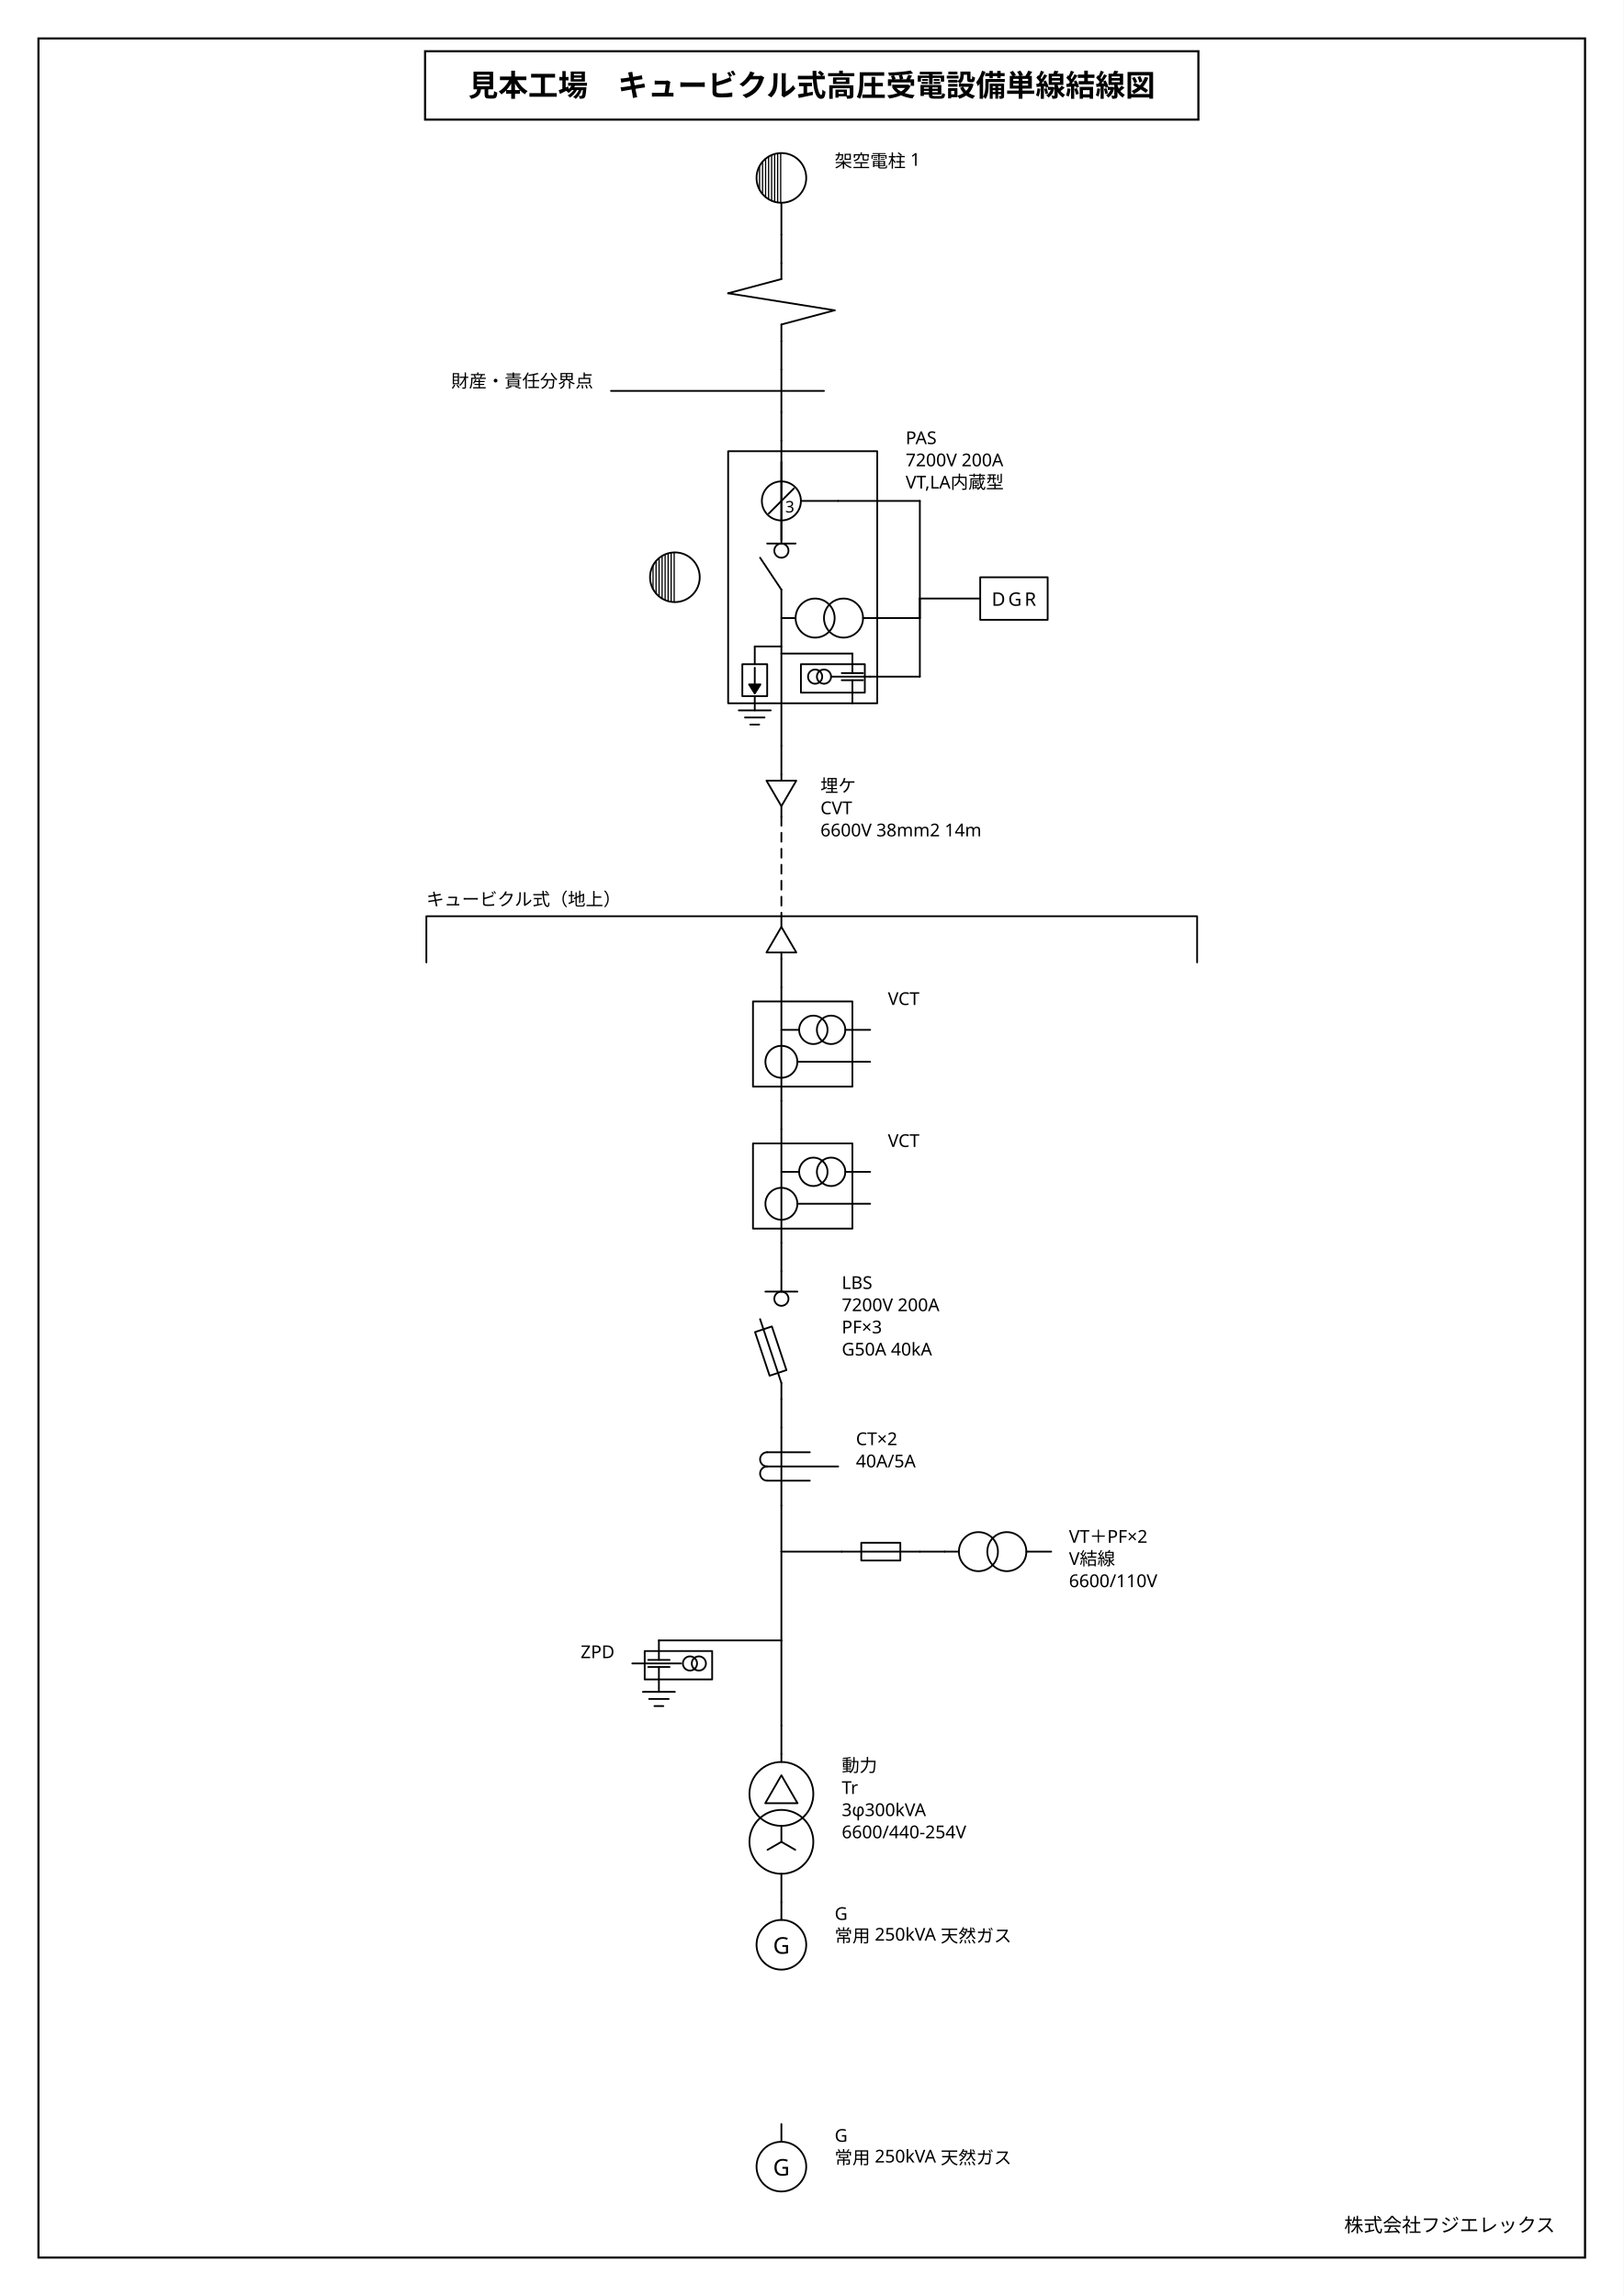
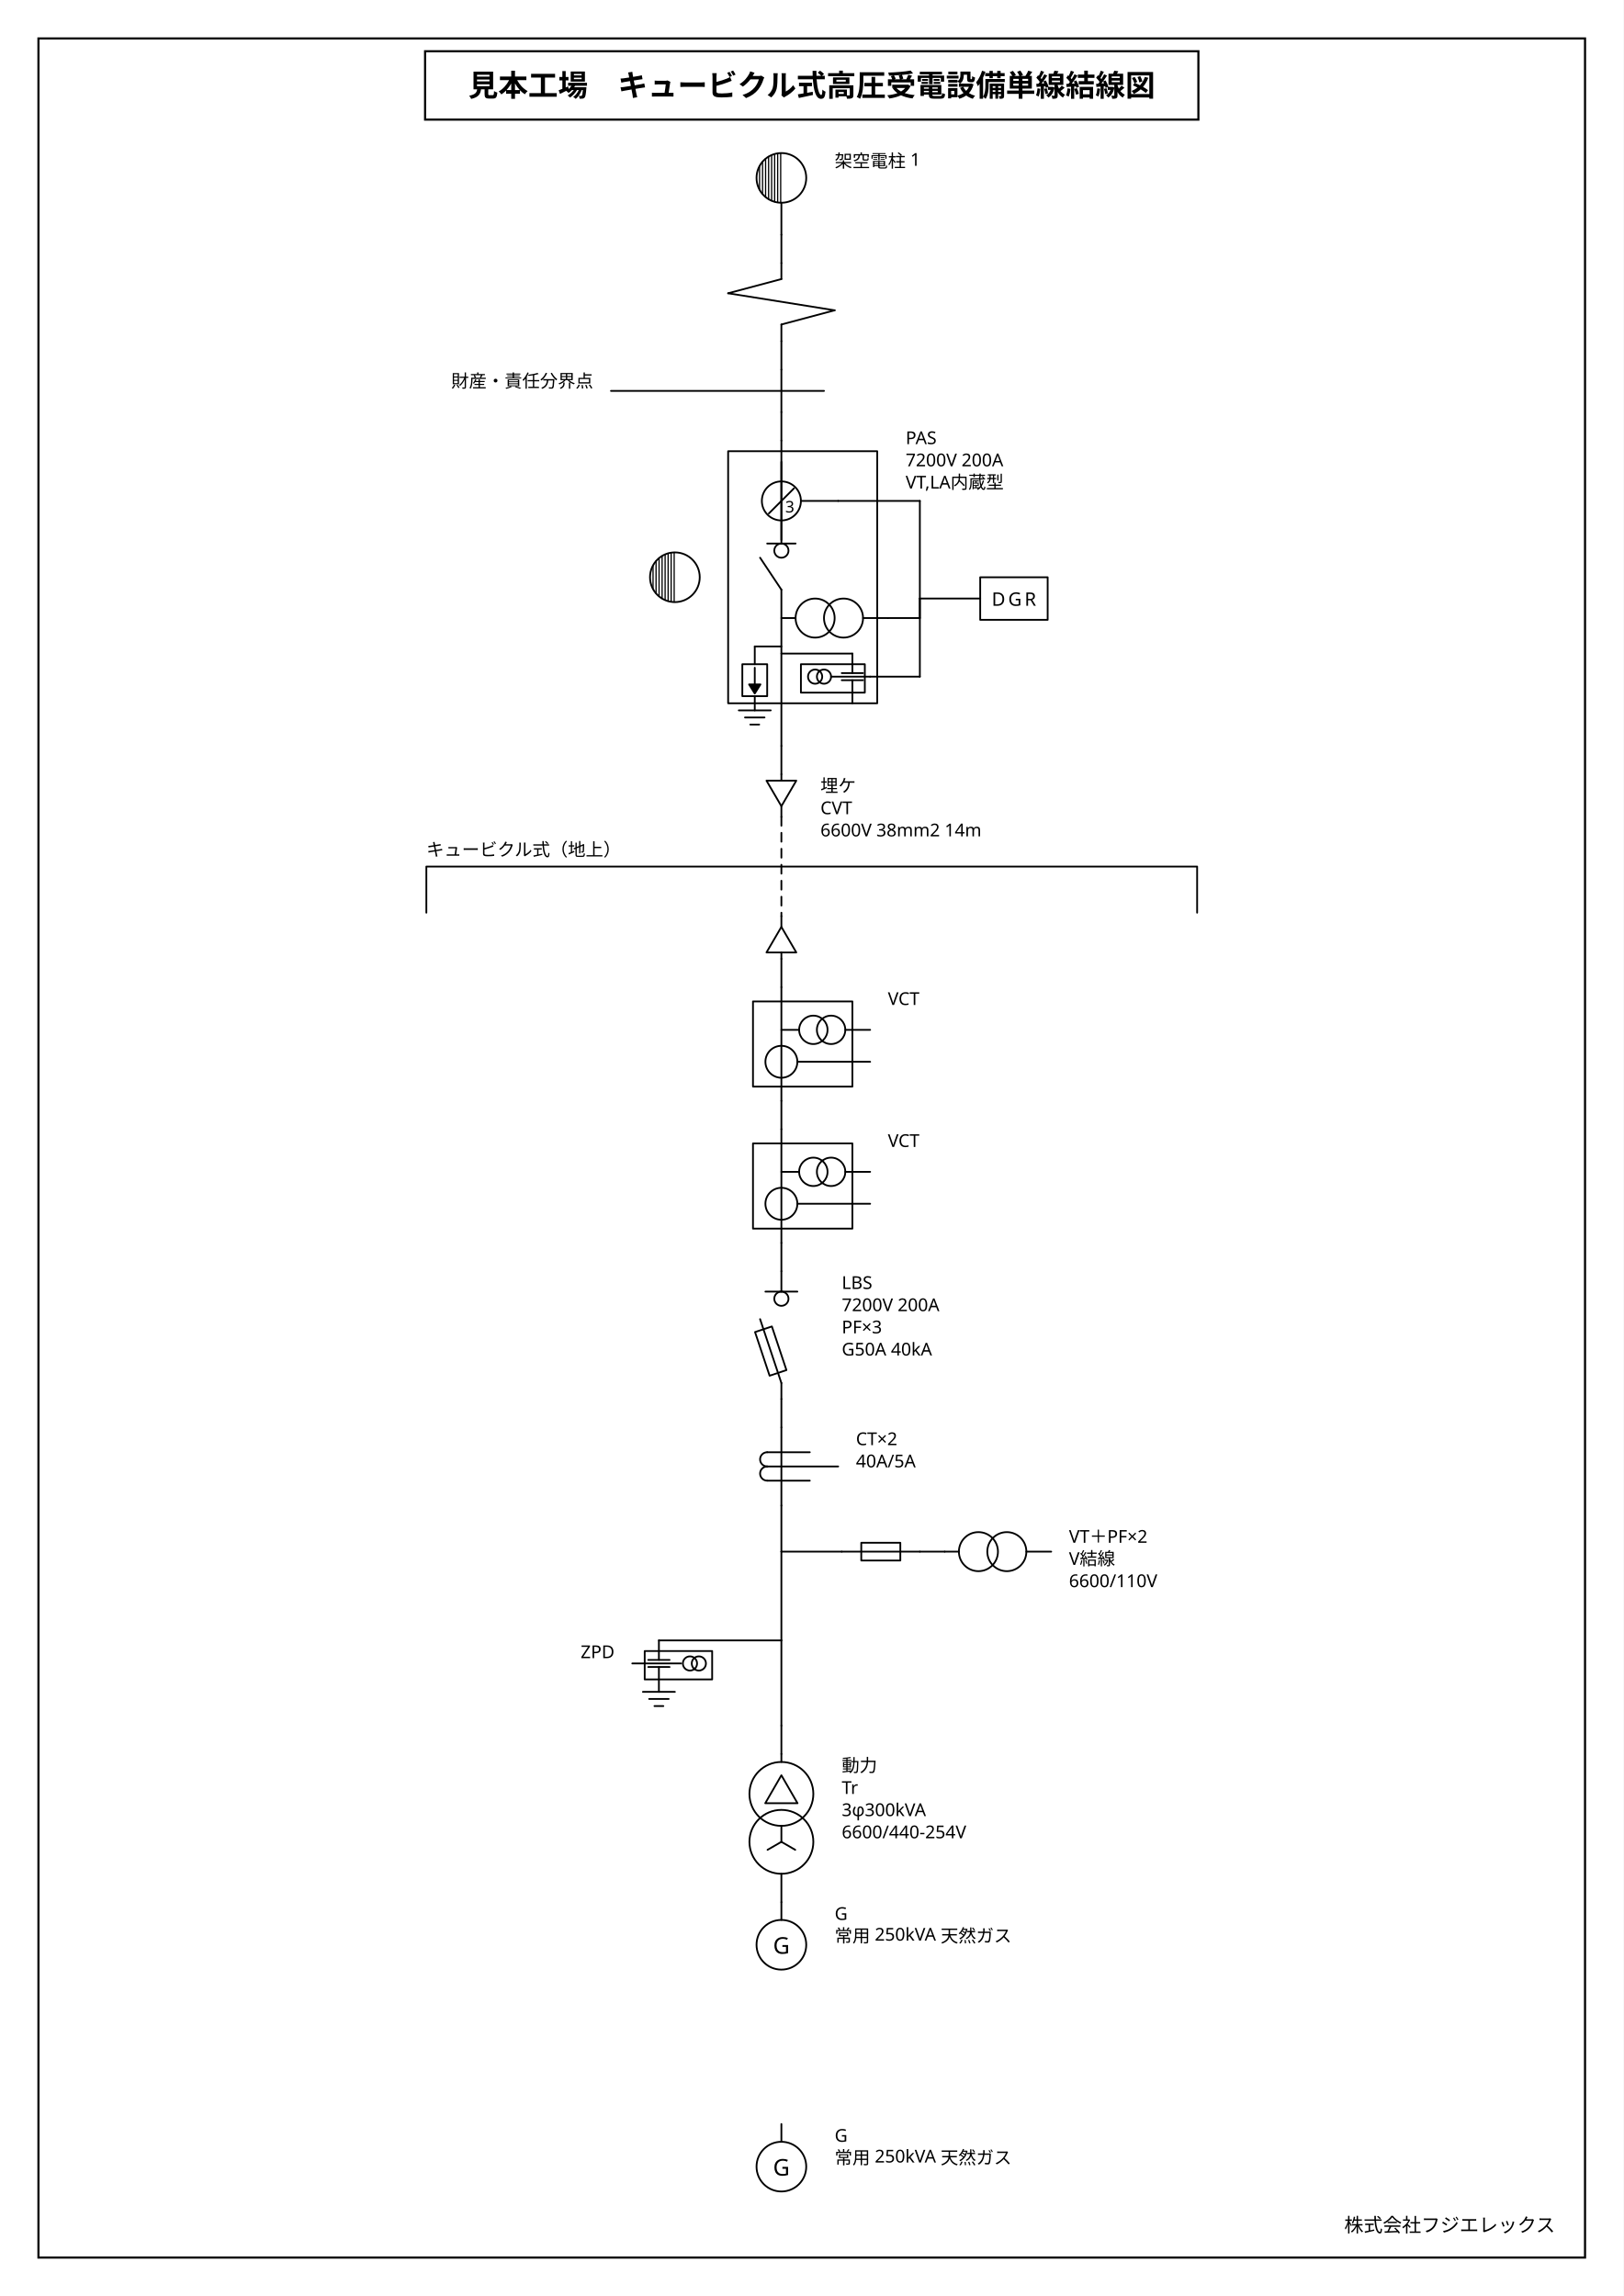
<svg xmlns="http://www.w3.org/2000/svg" viewBox="0 0 760 1075" width="760" height="1075">
  <rect x="0" y="0" width="760" height="1075" fill="#fff" />
  <g stroke="#000" fill="none">
    <rect x="18" y="18" width="724" height="1039" stroke-width="1" />
    <rect x="199" y="24" width="362" height="32" stroke-width="1" />
  </g>
  <text x="380" y="45" font-size="14" font-weight="700" text-anchor="middle" font-family="IPAGothic, 'IPAゴシック', 'Noto Sans JP', 'Hiragino Kaku Gothic ProN', 'Yu Gothic', sans-serif" fill="#000">見本工場　キュービクル式高圧受電設備単線結線図</text>
  <text x="728" y="1045" font-size="9" text-anchor="end" font-family="IPAGothic, 'IPAゴシック', 'Noto Sans JP', 'Hiragino Kaku Gothic ProN', 'Yu Gothic', sans-serif" fill="#000">株式会社フジエレックス</text>
  <g transform="translate(365.79 70) scale(0.831)">
    <g stroke="#000" fill="none" stroke-linecap="round" stroke-linejoin="round" color="#000">
-       <path d="M -200 432 L 234.2 432 M -200 432 L -200 458 M 234.2 432 L 234.2 458" fill="none" stroke-width="1" />
-       <text x="-200" y="426" font-size="10" font-family="IPAGothic, 'IPAゴシック', 'Noto Sans JP', 'Hiragino Kaku Gothic ProN', 'Yu Gothic', sans-serif" fill="currentColor" stroke="none">キュービクル式（地上）</text>
+       <path d="M -200 404 L 234.2 404 M -200 404 L -200 430 M 234.2 404 L 234.2 430" fill="none" stroke-width="1" />
+       <text x="-200" y="398" font-size="10" font-family="IPAGothic, 'IPAゴシック', 'Noto Sans JP', 'Hiragino Kaku Gothic ProN', 'Yu Gothic', sans-serif" fill="currentColor" stroke="none">キュービクル式（地上）</text>
      <line x1="0" y1="48" x2="0" y2="64" stroke-width="1" />
      <line x1="0" y1="108" x2="0" y2="124" stroke-width="1" />
      <line x1="0" y1="148" x2="0" y2="164" stroke-width="1" />
      <line x1="0" y1="280" x2="-15" y2="280" stroke-width="1" />
      <line x1="0" y1="284" x2="40" y2="284" stroke-width="1" />
      <line x1="32" y1="198" x2="78" y2="198" stroke-width="1" />
      <line x1="78" y1="198" x2="78" y2="253" stroke-width="1" />
      <line x1="60" y1="264" x2="78" y2="264" stroke-width="1" />
      <line x1="78" y1="264" x2="78" y2="253" stroke-width="1" />
      <line x1="50" y1="297" x2="78" y2="297" stroke-width="1" />
      <line x1="78" y1="297" x2="78" y2="253" stroke-width="1" />
      <line x1="78" y1="253" x2="112" y2="253" stroke-width="1" />
      <line x1="0" y1="336" x2="0" y2="352" stroke-width="1" />
      <line x1="0" y1="376" x2="0" y2="432" stroke-width="1" stroke-dasharray="5 4" />
      <line x1="0" y1="456" x2="0" y2="472" stroke-width="1" />
      <line x1="0" y1="536" x2="0" y2="552" stroke-width="1" />
      <line x1="0" y1="616" x2="0" y2="632" stroke-width="1" />
      <line x1="0" y1="704" x2="0" y2="720" stroke-width="1" />
      <line x1="0" y1="764" x2="0" y2="790" stroke-width="1" />
      <line x1="0" y1="790" x2="34" y2="790" stroke-width="1" />
      <line x1="78" y1="790" x2="92" y2="790" stroke-width="1" />
      <line x1="0" y1="790" x2="0" y2="840" stroke-width="1" />
      <line x1="0" y1="840" x2="-69" y2="840" stroke-width="1" />
      <line x1="0" y1="840" x2="0" y2="888" stroke-width="1" />
      <line x1="0" y1="888" x2="0" y2="904" stroke-width="1" />
      <line x1="0" y1="971.5" x2="0" y2="987.5" stroke-width="1" />
      <g transform="translate(-16 0)">
        <circle cx="16" cy="16" r="14" fill="none" stroke-width="1" />
        <line x1="3.7" y1="9.313" x2="3.7" y2="22.687" stroke-width="0.7" />
        <line x1="5.4" y1="6.855" x2="5.4" y2="25.145" stroke-width="0.7" />
        <line x1="7.1" y1="5.193" x2="7.1" y2="26.807" stroke-width="0.7" />
        <line x1="8.8" y1="3.993" x2="8.8" y2="28.007" stroke-width="0.7" />
        <line x1="10.5" y1="3.126" x2="10.5" y2="28.874" stroke-width="0.7" />
        <line x1="12.2" y1="2.526" x2="12.2" y2="29.474" stroke-width="0.7" />
        <line x1="13.9" y1="2.158" x2="13.9" y2="29.842" stroke-width="0.7" />
        <line x1="15.6" y1="2.006" x2="15.6" y2="29.994" stroke-width="0.7" />
        <line x1="16" y1="30" x2="16" y2="48" stroke-width="1" />
      </g>
      <text x="30" y="10" font-size="10" text-anchor="start" font-family="IPAGothic, 'IPAゴシック', 'Noto Sans JP', 'Hiragino Kaku Gothic ProN', 'Yu Gothic', sans-serif" fill="currentColor" stroke="none">
        <tspan x="30" dy="0">架空電柱 1</tspan>
      </text>
      <g transform="translate(-30 64)">
        <line x1="30" y1="0" x2="30" y2="9" stroke-width="1" />
        <line x1="30" y1="9" x2="0" y2="17" stroke-width="1" />
        <line x1="0" y1="17" x2="60" y2="26.6" stroke-width="1" />
        <line x1="60" y1="26.6" x2="30" y2="34.6" stroke-width="1" />
        <line x1="30" y1="34.6" x2="30" y2="44" stroke-width="1" />
      </g>
      <g transform="translate(-96 124)">
        <line x1="96" y1="0" x2="96" y2="24" stroke-width="1" />
        <line x1="0" y1="12" x2="120" y2="12" stroke-width="1" />
      </g>
      <text x="-106" y="134" font-size="10" text-anchor="end" font-family="IPAGothic, 'IPAゴシック', 'Noto Sans JP', 'Hiragino Kaku Gothic ProN', 'Yu Gothic', sans-serif" fill="currentColor" stroke="none">
        <tspan x="-106" dy="0">財産・責任分界点</tspan>
      </text>
      <g transform="translate(-36 164)">
        <line x1="36" y1="0" x2="36" y2="6" stroke-width="1" />
        <rect x="6" y="6" width="84" height="142" fill="none" stroke-width="1" />
        <line x1="36" y1="6" x2="36" y2="58" stroke-width="1" />
        <line x1="28" y1="58" x2="44" y2="58" stroke-width="1" />
        <circle cx="36" cy="62" r="4" fill="none" stroke-width="1" />
        <line x1="36" y1="84" x2="24" y2="66" stroke-width="1" />
        <line x1="36" y1="84" x2="36" y2="172" stroke-width="1" />
      </g>
      <text x="70" y="166" font-size="10" text-anchor="start" font-family="IPAGothic, 'IPAゴシック', 'Noto Sans JP', 'Hiragino Kaku Gothic ProN', 'Yu Gothic', sans-serif" fill="currentColor" stroke="none">
        <tspan x="70" dy="0">PAS</tspan>
        <tspan x="70" dy="12.5">7200V 200A</tspan>
        <tspan x="70" dy="12.5">VT,LA内蔵型</tspan>
      </text>
      <g transform="translate(-76 225)">
        <circle cx="16" cy="16" r="14" fill="none" stroke-width="1" />
        <line x1="3.7" y1="9.313" x2="3.7" y2="22.687" stroke-width="0.7" />
        <line x1="5.4" y1="6.855" x2="5.4" y2="25.145" stroke-width="0.7" />
        <line x1="7.1" y1="5.193" x2="7.1" y2="26.807" stroke-width="0.7" />
        <line x1="8.8" y1="3.993" x2="8.8" y2="28.007" stroke-width="0.7" />
        <line x1="10.5" y1="3.126" x2="10.5" y2="28.874" stroke-width="0.7" />
        <line x1="12.2" y1="2.526" x2="12.2" y2="29.474" stroke-width="0.7" />
        <line x1="13.9" y1="2.158" x2="13.9" y2="29.842" stroke-width="0.7" />
        <line x1="15.6" y1="2.006" x2="15.6" y2="29.994" stroke-width="0.7" />
      </g>
      <g transform="translate(-20 176)">
        <line x1="20" y1="0" x2="20" y2="44" stroke-width="1" />
        <circle cx="20" cy="22" r="11" fill="none" stroke-width="1" />
        <line x1="12.929" y1="29.071" x2="27.071" y2="14.929" stroke-width="1" />
        <text x="24.75" y="25" font-size="9" text-anchor="middle" dominant-baseline="central" font-family="IPAGothic, 'IPAゴシック', 'Noto Sans JP', 'Hiragino Kaku Gothic ProN', 'Yu Gothic', sans-serif" fill="currentColor" stroke="none">3</text>
        <line x1="31" y1="22" x2="52" y2="22" stroke-width="1" />
      </g>
      <g transform="translate(0 249)">
        <line x1="0" y1="15" x2="8" y2="15" stroke-width="1" />
        <circle cx="19" cy="15" r="11" fill="none" stroke-width="1" />
        <circle cx="35" cy="15" r="11" fill="none" stroke-width="1" />
        <line x1="46" y1="15" x2="60" y2="15" stroke-width="1" />
      </g>
      <g transform="translate(-35 280)">
        <line x1="20" y1="0" x2="20" y2="10" stroke-width="1" />
        <rect x="13" y="10" width="14" height="18" fill="none" stroke-width="1" />
        <line x1="20" y1="12" x2="20" y2="23" stroke-width="1" />
        <polygon points="16.8,21.38 20,26.5 23.2,21.38" fill="currentColor" stroke-width="1" />
        <line x1="20" y1="28" x2="20" y2="36" stroke-width="1" />
        <line x1="11" y1="36" x2="29" y2="36" stroke-width="1" />
        <line x1="14.5" y1="40" x2="25.5" y2="40" stroke-width="1" />
        <line x1="17.5" y1="44" x2="22.5" y2="44" stroke-width="1" />
      </g>
      <g transform="translate(10 284)">
        <line x1="30" y1="0" x2="30" y2="11" stroke-width="1" />
        <rect x="1" y="6" width="36" height="16" fill="none" stroke-width="1" />
        <line x1="24" y1="11" x2="36" y2="11" stroke-width="1" />
        <line x1="24" y1="15" x2="36" y2="15" stroke-width="1" />
        <line x1="30" y1="15" x2="30" y2="28" stroke-width="1" />
        <line x1="18" y1="13" x2="40" y2="13" stroke-width="1" />
        <circle cx="9" cy="13" r="4" fill="none" stroke-width="1" />
        <circle cx="14" cy="13" r="4" fill="none" stroke-width="1" />
      </g>
      <g transform="translate(112 241)">
        <rect x="0" y="0" width="38" height="24" fill="none" stroke-width="1" />
        <text x="19" y="12" font-size="10.5" text-anchor="middle" dominant-baseline="central" font-family="IPAGothic, 'IPAゴシック', 'Noto Sans JP', 'Hiragino Kaku Gothic ProN', 'Yu Gothic', sans-serif" letter-spacing="1.6" fill="currentColor" stroke="none">DGR</text>
      </g>
      <g transform="translate(-12 352)">
        <line x1="12" y1="0" x2="12" y2="3.6" stroke-width="1" />
        <polygon points="3.6,3.6 20.4,3.6 12,18" fill="none" stroke-width="1" />
        <line x1="12" y1="18" x2="12" y2="24" stroke-width="1" />
      </g>
      <text x="22" y="362" font-size="10" text-anchor="start" font-family="IPAGothic, 'IPAゴシック', 'Noto Sans JP', 'Hiragino Kaku Gothic ProN', 'Yu Gothic', sans-serif" fill="currentColor" stroke="none">
        <tspan x="22" dy="0">埋ケ</tspan>
        <tspan x="22" dy="12.5">CVT</tspan>
        <tspan x="22" dy="12.5">6600V 38mm2 14m</tspan>
      </text>
      <g transform="translate(-12 432) rotate(180 12 12)">
        <line x1="12" y1="0" x2="12" y2="3.6" stroke-width="1" />
        <polygon points="3.6,3.6 20.4,3.6 12,18" fill="none" stroke-width="1" />
        <line x1="12" y1="18" x2="12" y2="24" stroke-width="1" />
      </g>
      <g transform="translate(-22 472)">
        <line x1="22" y1="0" x2="22" y2="64" stroke-width="1" />
        <rect x="6" y="8" width="56" height="48" fill="none" stroke-width="1" />
        <line x1="22" y1="24" x2="32" y2="24" stroke-width="1" />
        <circle cx="40" cy="24" r="8" fill="none" stroke-width="1" />
        <circle cx="50" cy="24" r="8" fill="none" stroke-width="1" />
        <line x1="58" y1="24" x2="72" y2="24" stroke-width="1" />
        <circle cx="22" cy="42" r="9" fill="none" stroke-width="1" />
        <line x1="31" y1="42" x2="72" y2="42" stroke-width="1" />
      </g>
      <text x="60" y="482" font-size="10" text-anchor="start" font-family="IPAGothic, 'IPAゴシック', 'Noto Sans JP', 'Hiragino Kaku Gothic ProN', 'Yu Gothic', sans-serif" fill="currentColor" stroke="none">
        <tspan x="60" dy="0">VCT</tspan>
      </text>
      <g transform="translate(-22 552)">
        <line x1="22" y1="0" x2="22" y2="64" stroke-width="1" />
        <rect x="6" y="8" width="56" height="48" fill="none" stroke-width="1" />
        <line x1="22" y1="24" x2="32" y2="24" stroke-width="1" />
        <circle cx="40" cy="24" r="8" fill="none" stroke-width="1" />
        <circle cx="50" cy="24" r="8" fill="none" stroke-width="1" />
        <line x1="58" y1="24" x2="72" y2="24" stroke-width="1" />
        <circle cx="22" cy="42" r="9" fill="none" stroke-width="1" />
        <line x1="31" y1="42" x2="72" y2="42" stroke-width="1" />
      </g>
      <text x="60" y="562" font-size="10" text-anchor="start" font-family="IPAGothic, 'IPAゴシック', 'Noto Sans JP', 'Hiragino Kaku Gothic ProN', 'Yu Gothic', sans-serif" fill="currentColor" stroke="none">
        <tspan x="60" dy="0">VCT</tspan>
      </text>
      <g transform="translate(-24 632)">
        <line x1="24" y1="0" x2="24" y2="11.5" stroke-width="1" />
        <line x1="15" y1="11.5" x2="33" y2="11.5" stroke-width="1" />
        <circle cx="24" cy="15.5" r="4" fill="none" stroke-width="1" />
        <line x1="24" y1="63" x2="12" y2="27" stroke-width="1" />
        <polygon points="26.843,55.719 18.643,31.119 9.157,34.281 17.357,58.881" fill="none" stroke-width="1" />
        <line x1="24" y1="63" x2="24" y2="72" stroke-width="1" />
      </g>
      <text x="34" y="642" font-size="10" text-anchor="start" font-family="IPAGothic, 'IPAゴシック', 'Noto Sans JP', 'Hiragino Kaku Gothic ProN', 'Yu Gothic', sans-serif" fill="currentColor" stroke="none">
        <tspan x="34" dy="0">LBS</tspan>
        <tspan x="34" dy="12.5">7200V 200A</tspan>
        <tspan x="34" dy="12.5">PF×3</tspan>
        <tspan x="34" dy="12.5">G50A 40kA</tspan>
      </text>
      <g transform="translate(-24 720)">
        <line x1="24" y1="0" x2="24" y2="44" stroke-width="1" />
        <line x1="16" y1="14" x2="40" y2="14" stroke-width="1" />
        <line x1="16" y1="30" x2="40" y2="30" stroke-width="1" />
        <line x1="16" y1="22" x2="56" y2="22" stroke-width="1" />
        <path d="M 16 14 A 4 4 0 0 0 16 22" fill="none" stroke-width="1" />
        <path d="M 16 22 A 4 4 0 0 0 16 30" fill="none" stroke-width="1" />
      </g>
      <text x="42" y="730" font-size="10" text-anchor="start" font-family="IPAGothic, 'IPAゴシック', 'Noto Sans JP', 'Hiragino Kaku Gothic ProN', 'Yu Gothic', sans-serif" fill="currentColor" stroke="none">
        <tspan x="42" dy="0">CT×2</tspan>
        <tspan x="42" dy="12.5">40A/5A</tspan>
      </text>
      <g transform="translate(36 768) rotate(-90 20 22)">
        <line x1="20" y1="0" x2="20" y2="44" stroke-width="1" />
        <rect x="15" y="11" width="10" height="22" fill="none" stroke-width="1" />
      </g>
      <g transform="translate(92 775)">
        <line x1="0" y1="15" x2="8" y2="15" stroke-width="1" />
        <circle cx="19" cy="15" r="11" fill="none" stroke-width="1" />
        <circle cx="35" cy="15" r="11" fill="none" stroke-width="1" />
        <line x1="46" y1="15" x2="60" y2="15" stroke-width="1" />
      </g>
      <text x="162" y="785" font-size="10" text-anchor="start" font-family="IPAGothic, 'IPAゴシック', 'Noto Sans JP', 'Hiragino Kaku Gothic ProN', 'Yu Gothic', sans-serif" fill="currentColor" stroke="none">
        <tspan x="162" dy="0">VT＋PF×2</tspan>
        <tspan x="162" dy="12.5">V結線</tspan>
        <tspan x="162" dy="12.5">6600/110V</tspan>
      </text>
      <g transform="translate(-84 840)">
        <line x1="15" y1="0" x2="15" y2="11" stroke-width="1" />
        <rect x="7" y="6" width="38" height="16" fill="none" stroke-width="1" />
        <line x1="9" y1="11" x2="21" y2="11" stroke-width="1" />
        <line x1="9" y1="15" x2="21" y2="15" stroke-width="1" />
        <line x1="15" y1="15" x2="15" y2="29" stroke-width="1" />
        <line x1="6" y1="29" x2="24" y2="29" stroke-width="1" />
        <line x1="9.5" y1="33" x2="20.5" y2="33" stroke-width="1" />
        <line x1="12.5" y1="37" x2="17.5" y2="37" stroke-width="1" />
        <line x1="0" y1="13" x2="27.5" y2="13" stroke-width="1" />
        <circle cx="32.5" cy="13" r="4" fill="none" stroke-width="1" />
        <circle cx="37.5" cy="13" r="4" fill="none" stroke-width="1" />
      </g>
      <text x="-94" y="850" font-size="10" text-anchor="end" font-family="IPAGothic, 'IPAゴシック', 'Noto Sans JP', 'Hiragino Kaku Gothic ProN', 'Yu Gothic', sans-serif" fill="currentColor" stroke="none">
        <tspan x="-94" dy="0">ZPD</tspan>
      </text>
      <g transform="translate(-24 904)">
        <line x1="24" y1="0" x2="24" y2="4.5" stroke-width="1" />
        <circle cx="24" cy="22.5" r="18" fill="none" stroke-width="1" />
        <circle cx="24" cy="49.5" r="18" fill="none" stroke-width="1" />
        <polygon points="24,12 33.093,27.75 14.907,27.75" fill="none" stroke-width="1" />
        <line x1="24" y1="49.5" x2="24" y2="40.5" stroke-width="1" />
        <line x1="24" y1="49.5" x2="31.794" y2="54" stroke-width="1" />
        <line x1="24" y1="49.5" x2="16.206" y2="54" stroke-width="1" />
      </g>
      <text x="34" y="914" font-size="10" text-anchor="start" font-family="IPAGothic, 'IPAゴシック', 'Noto Sans JP', 'Hiragino Kaku Gothic ProN', 'Yu Gothic', sans-serif" fill="currentColor" stroke="none">
        <tspan x="34" dy="0">動力</tspan>
        <tspan x="34" dy="12.5">Tr</tspan>
        <tspan x="34" dy="12.5">3φ300kVA</tspan>
        <tspan x="34" dy="12.5">6600/440-254V</tspan>
      </text>
      <g transform="translate(-20 987.5)">
        <line x1="20" y1="0" x2="20" y2="10" stroke-width="1" />
        <circle cx="20" cy="24" r="14" fill="none" stroke-width="1" />
        <text x="20" y="24" font-size="13" text-anchor="middle" dominant-baseline="central" font-family="IPAGothic, 'IPAゴシック', 'Noto Sans JP', 'Hiragino Kaku Gothic ProN', 'Yu Gothic', sans-serif" fill="currentColor" stroke="none">G</text>
      </g>
      <text x="30" y="997.5" font-size="10" text-anchor="start" font-family="IPAGothic, 'IPAゴシック', 'Noto Sans JP', 'Hiragino Kaku Gothic ProN', 'Yu Gothic', sans-serif" fill="currentColor" stroke="none">
        <tspan x="30" dy="0">G</tspan>
        <tspan x="30" dy="12.5">常用 250kVA 天然ガス</tspan>
      </text>
      <g transform="translate(-20 1112.5)">
        <line x1="20" y1="0" x2="20" y2="10" stroke-width="1" />
        <circle cx="20" cy="24" r="14" fill="none" stroke-width="1" />
        <text x="20" y="24" font-size="13" text-anchor="middle" dominant-baseline="central" font-family="IPAGothic, 'IPAゴシック', 'Noto Sans JP', 'Hiragino Kaku Gothic ProN', 'Yu Gothic', sans-serif" fill="currentColor" stroke="none">G</text>
      </g>
      <text x="30" y="1122.5" font-size="10" text-anchor="start" font-family="IPAGothic, 'IPAゴシック', 'Noto Sans JP', 'Hiragino Kaku Gothic ProN', 'Yu Gothic', sans-serif" fill="currentColor" stroke="none">
        <tspan x="30" dy="0">G</tspan>
        <tspan x="30" dy="12.5">常用 250kVA 天然ガス</tspan>
      </text>
    </g>
  </g>
</svg>
